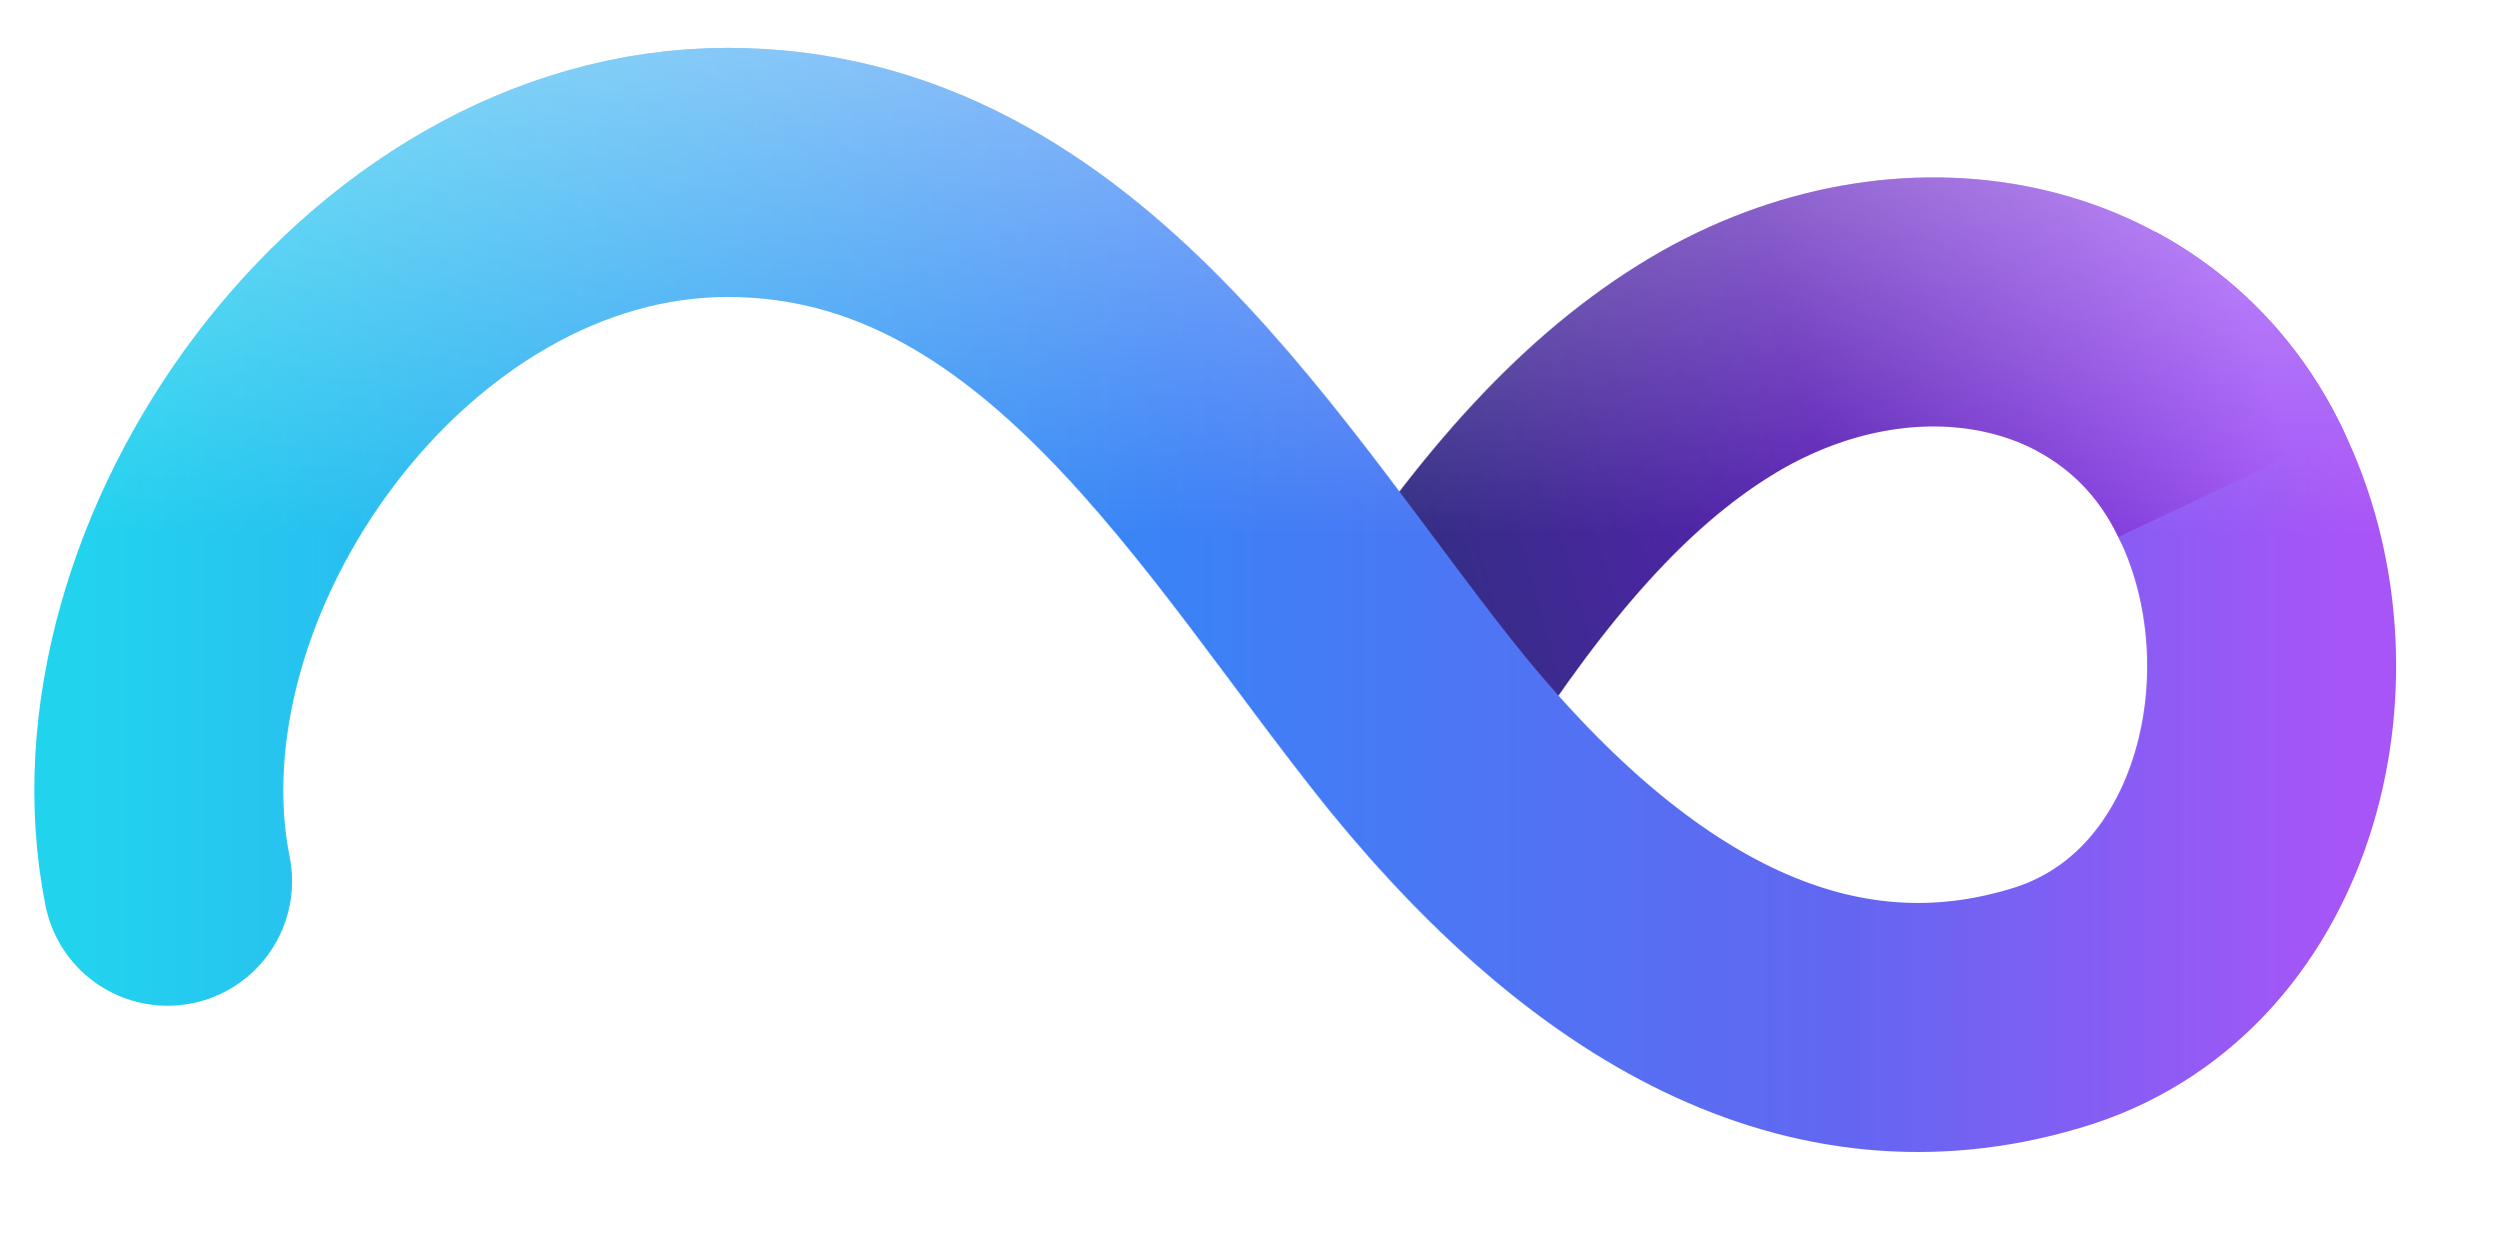
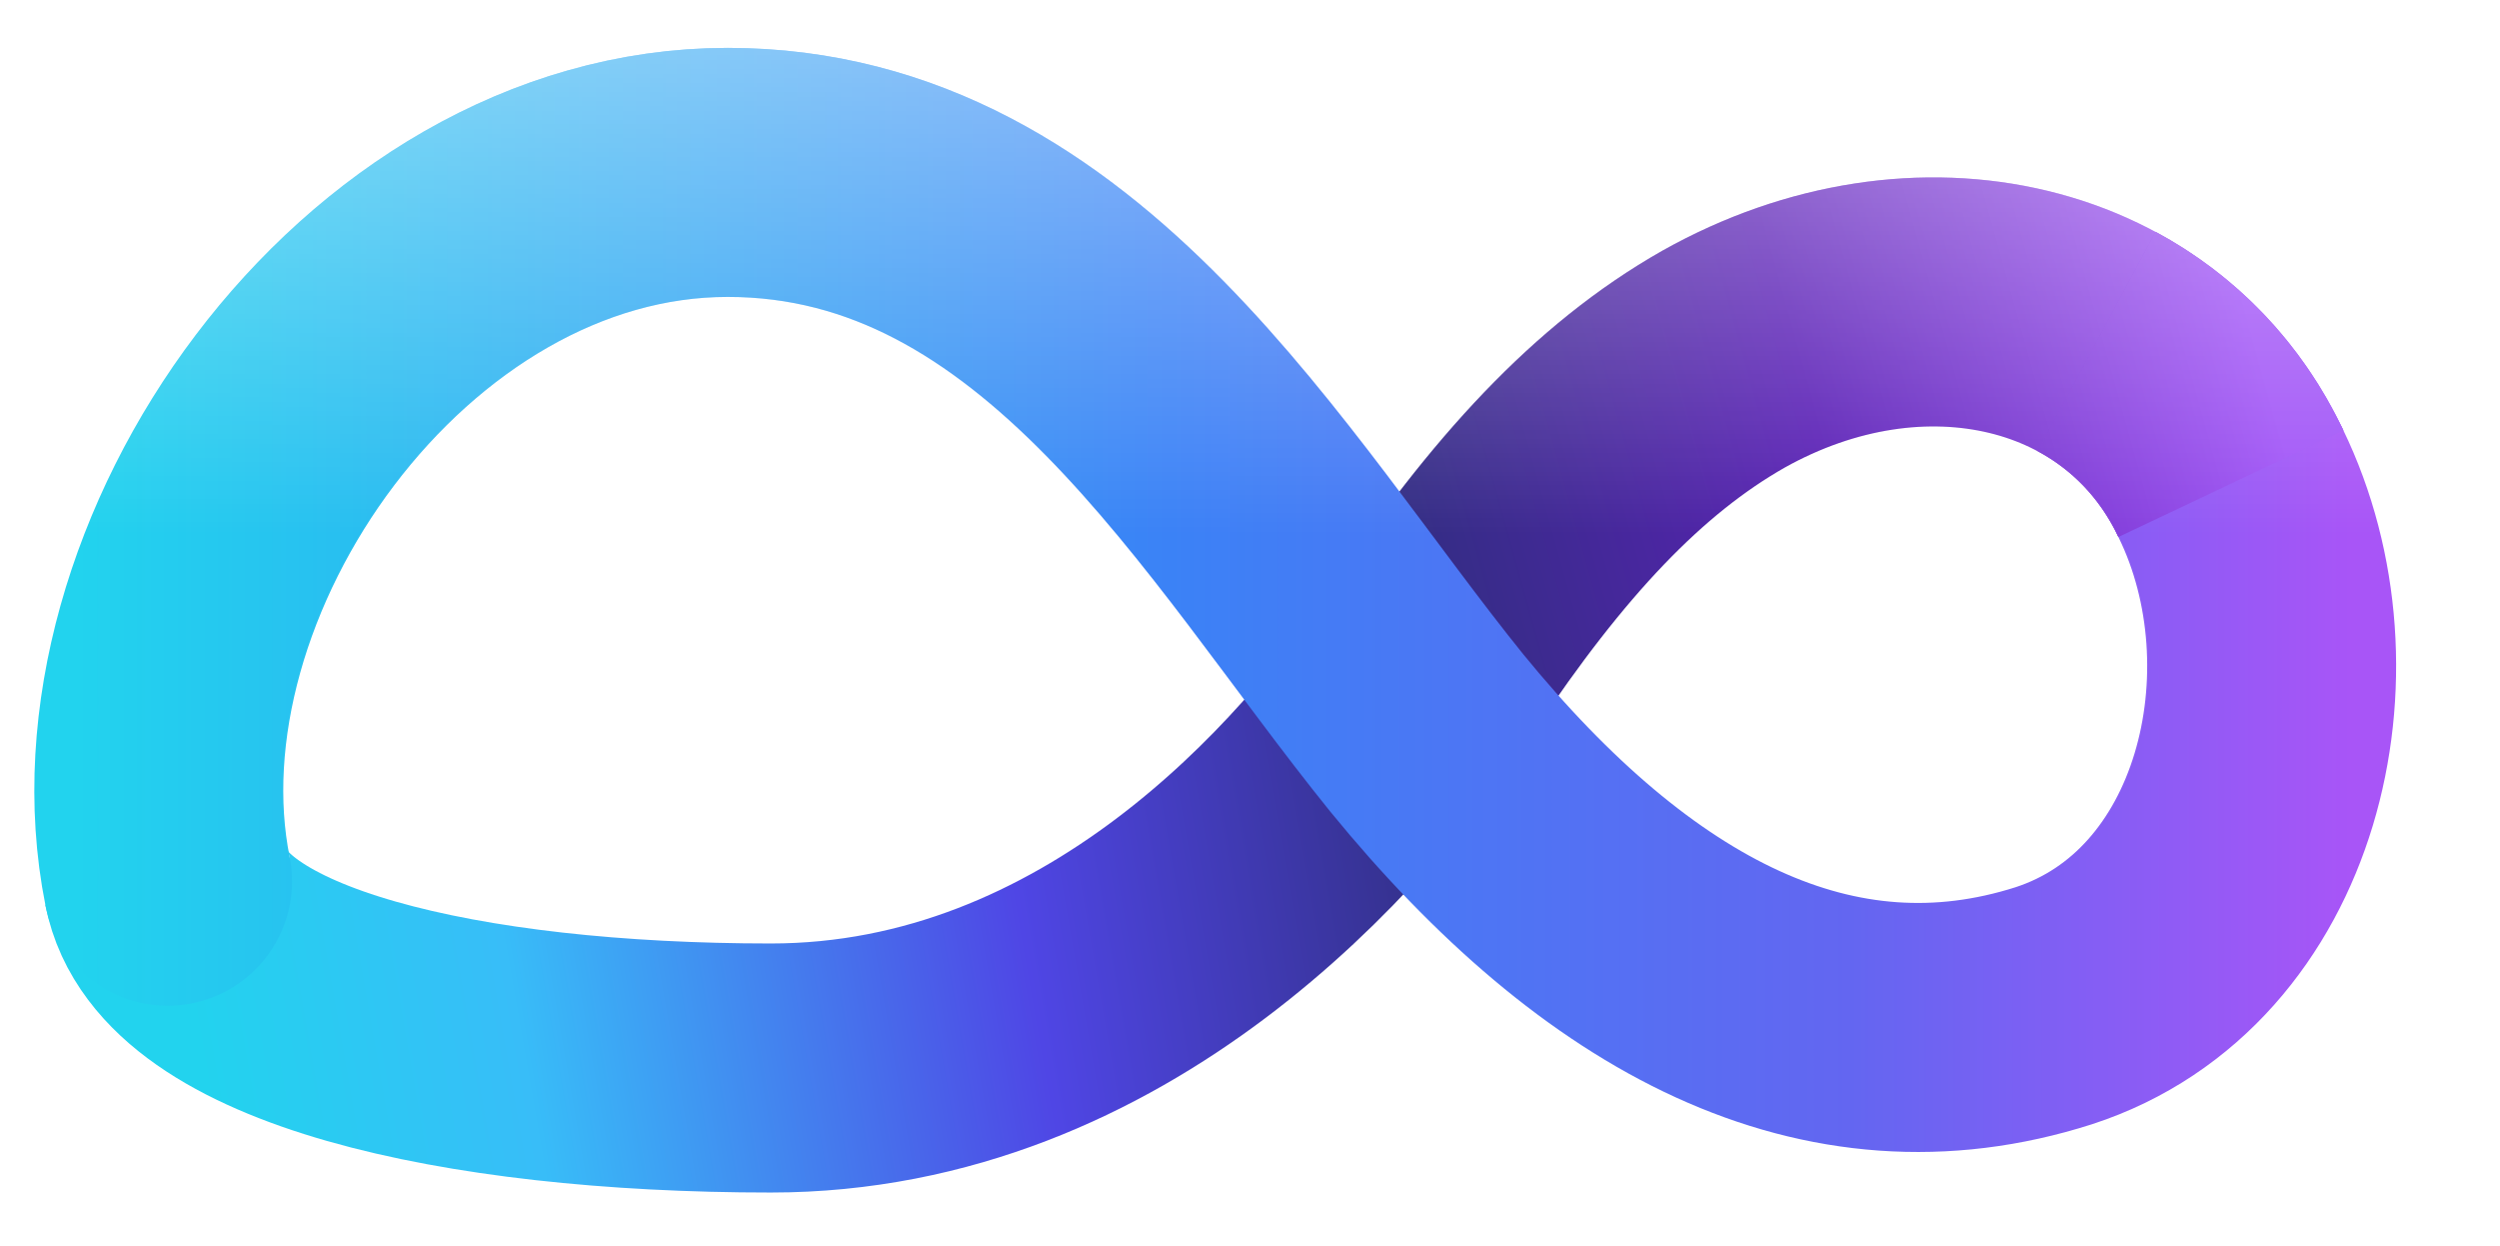
<svg xmlns="http://www.w3.org/2000/svg" viewBox="8 24 1044 520" role="img" aria-label="FlowingTS">
  <defs>
    <linearGradient id="fl-flow" x1="40" y1="0" x2="990" y2="0" gradientUnits="userSpaceOnUse">
      <stop offset="0" stop-color="#22D3EE" />
      <stop offset="0.48" stop-color="#3B82F6" />
      <stop offset="0.78" stop-color="#6366F1" />
      <stop offset="1" stop-color="#A855F7" />
    </linearGradient>
    <linearGradient id="fl-under" x1="960" y1="200" x2="600" y2="300" gradientUnits="userSpaceOnUse">
      <stop offset="0" stop-color="#A256F7" />
      <stop offset="0.5" stop-color="#5B21B6" />
      <stop offset="1" stop-color="#312E81" />
    </linearGradient>
+     <linearGradient id="fl-return" x1="606" y1="300" x2="78" y2="392" gradientUnits="userSpaceOnUse">
+       <stop offset="0" stop-color="#312E81" />
+       <stop offset="0.35" stop-color="#4F46E5" />
+       <stop offset="0.75" stop-color="#38BDF8" />
+       <stop offset="1" stop-color="#22D3EE" />
+     </linearGradient>
    <linearGradient id="fl-gloss" x1="0" y1="40" x2="0" y2="500" gradientUnits="userSpaceOnUse">
      <stop offset="0" stop-color="#FFFFFF" stop-opacity="0.42" />
      <stop offset="0.45" stop-color="#FFFFFF" stop-opacity="0" />
    </linearGradient>
  </defs>
  <g fill="none" stroke-width="104" stroke-linecap="round">
-     <path d="M940 226C904 150 810 128 728 174C684 199 646 240 606 300" stroke="url(#fl-under)" />
-     <path d="M940 226C904 150 810 128 728 174C684 199 646 240 606 300" stroke="url(#fl-gloss)" />
+     <path d="M940 226C904 150 810 128 728 174C684 199 646 240 606 300" stroke="url(#fl-under)" stroke-linecap="butt" />
+     <path d="M940 226C904 150 810 128 728 174C684 199 646 240 606 300" stroke="url(#fl-gloss)" stroke-linecap="butt" />
+     <path d="M606 300C566 360 470 470 330 470C200 470 88 444 78 392" stroke="url(#fl-return)" stroke-linecap="butt" />
+     <path d="M606 300C566 360 470 470 330 470C200 470 88 444 78 392" stroke="url(#fl-gloss)" stroke-linecap="butt" />
    <path d="M78 392C52 262 168 96 312 96C452 96 528 236 604 330C684 428 772 474 866 444C952 416 978 304 940 226" stroke="url(#fl-flow)" />
    <path d="M78 392C52 262 168 96 312 96C452 96 528 236 604 330C684 428 772 474 866 444C952 416 978 304 940 226" stroke="url(#fl-gloss)" />
    <path d="M940.0 226.0C927.4 199.4 907.7 179.4 883.9 166.6" stroke="url(#fl-under)" stroke-linecap="butt" />
    <path d="M940.0 226.0C927.4 199.4 907.7 179.4 883.9 166.6" stroke="url(#fl-gloss)" stroke-linecap="butt" />
  </g>
</svg>
